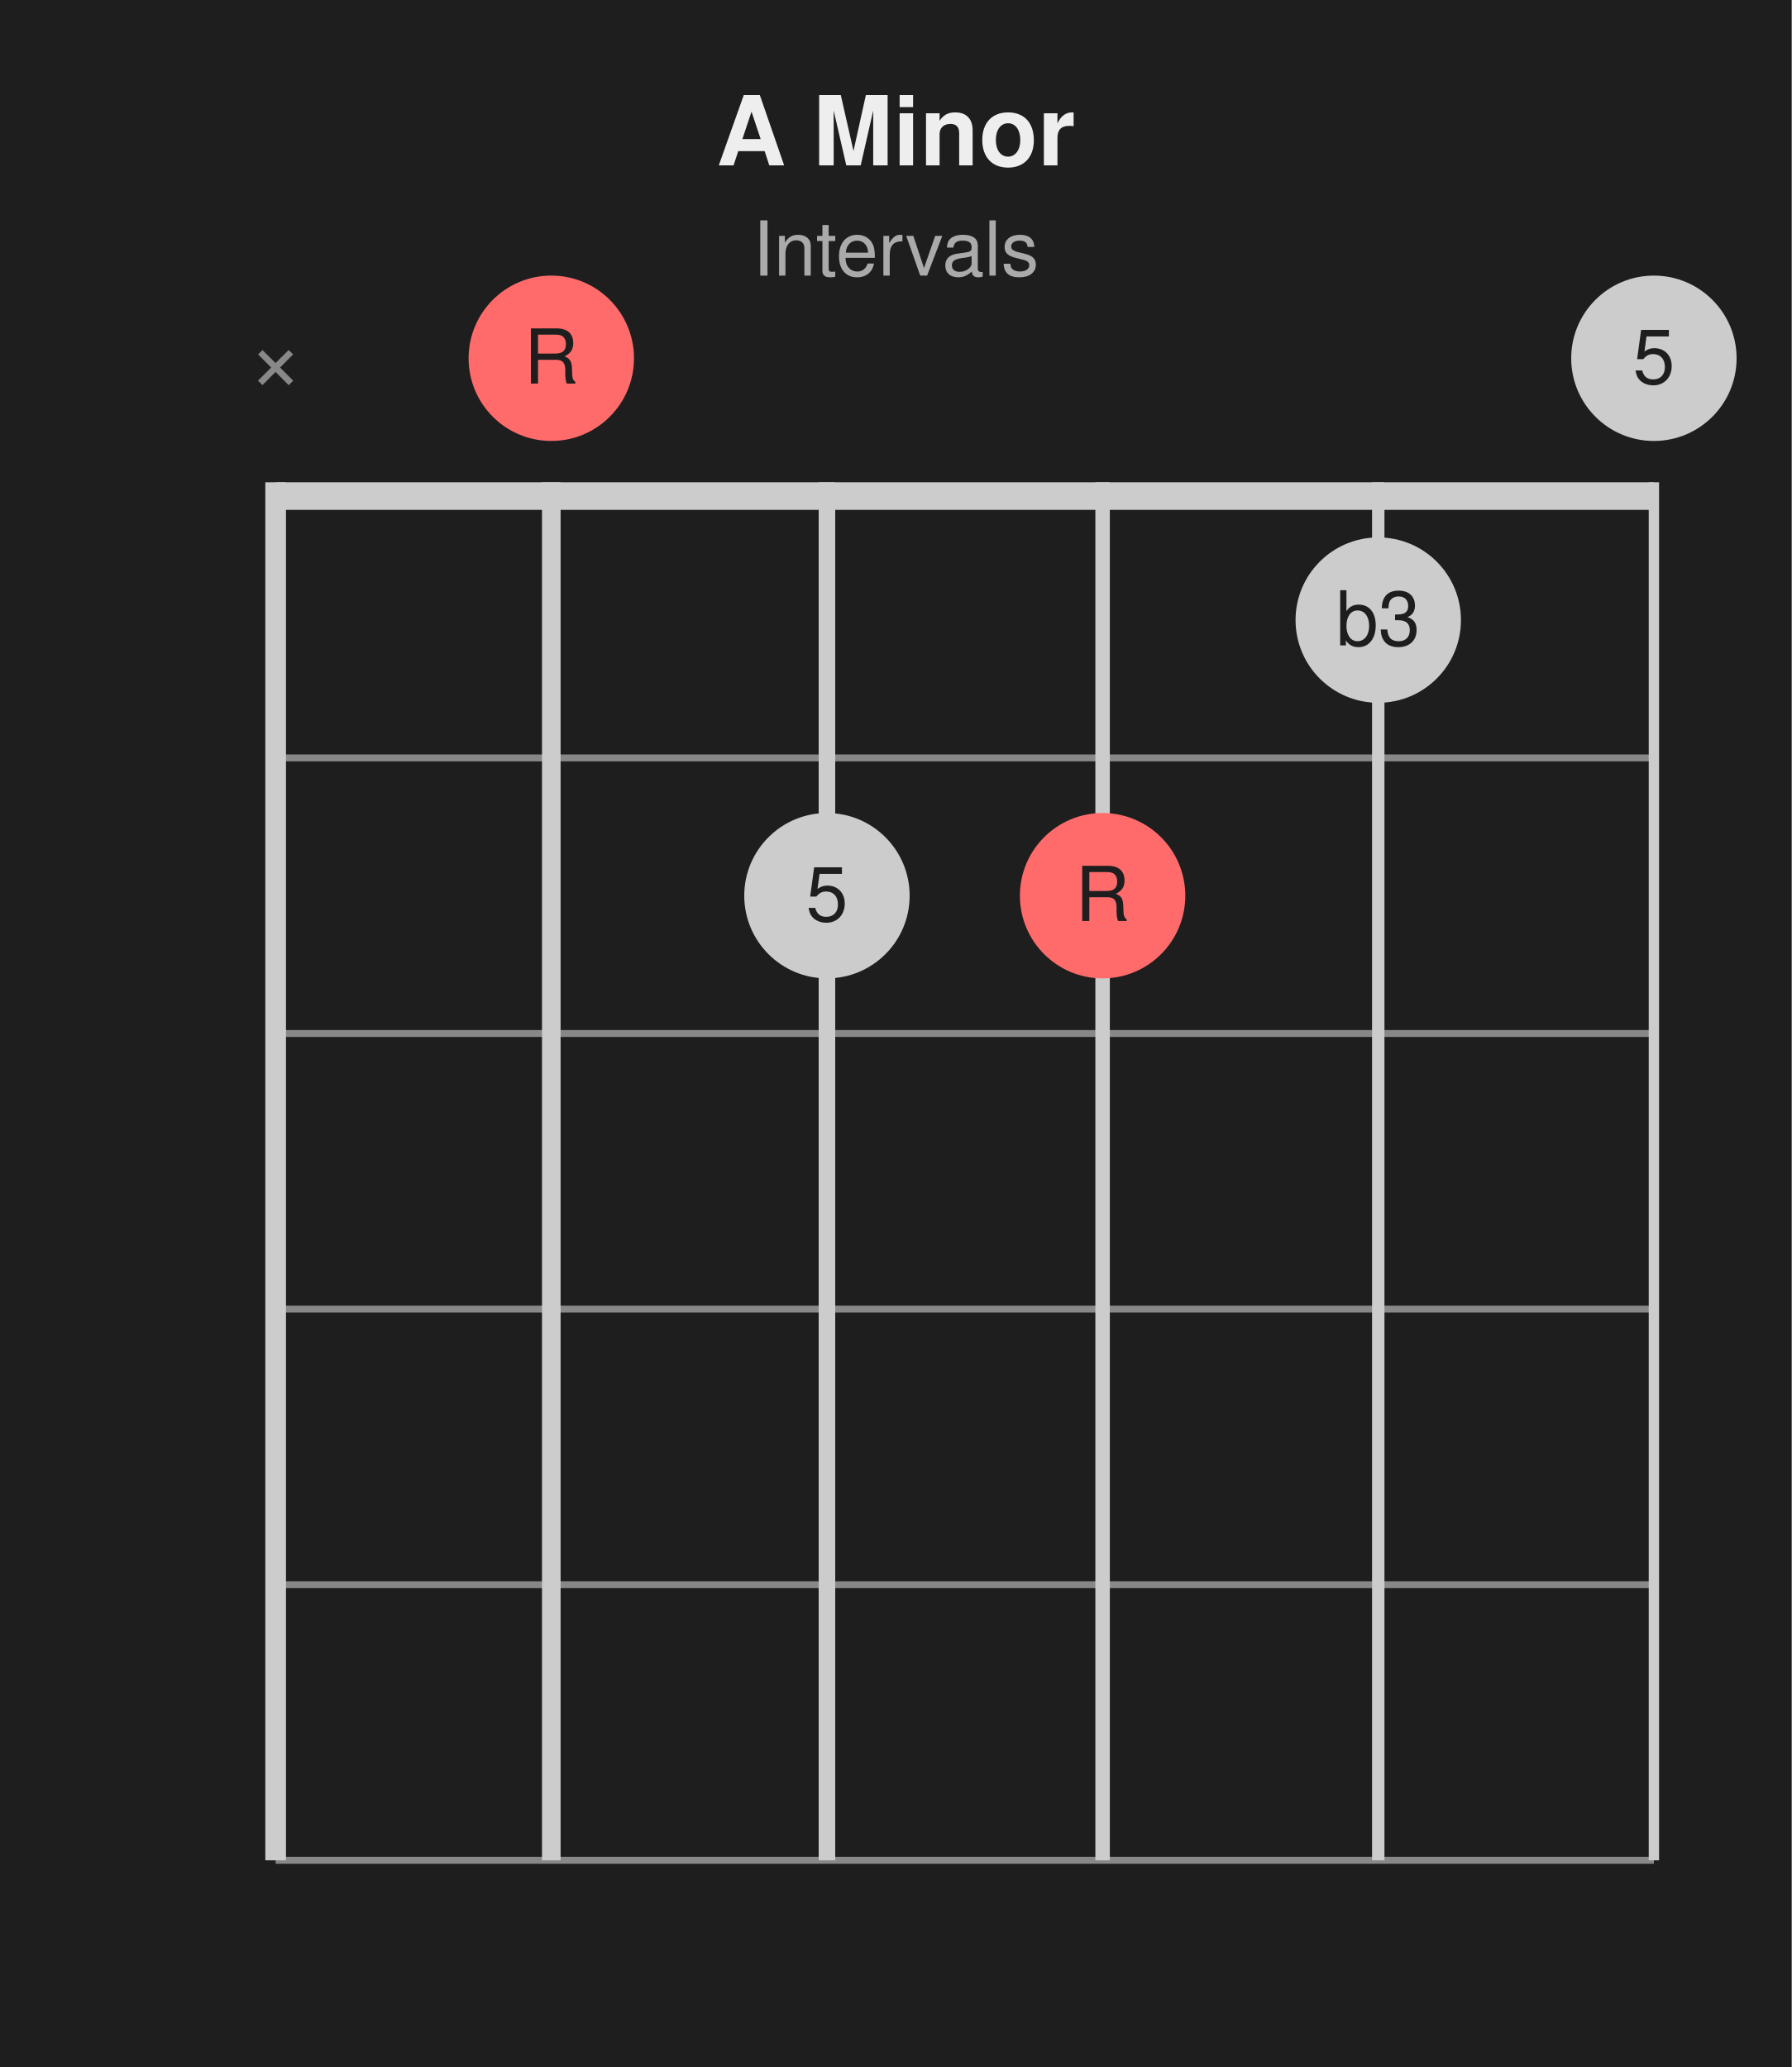
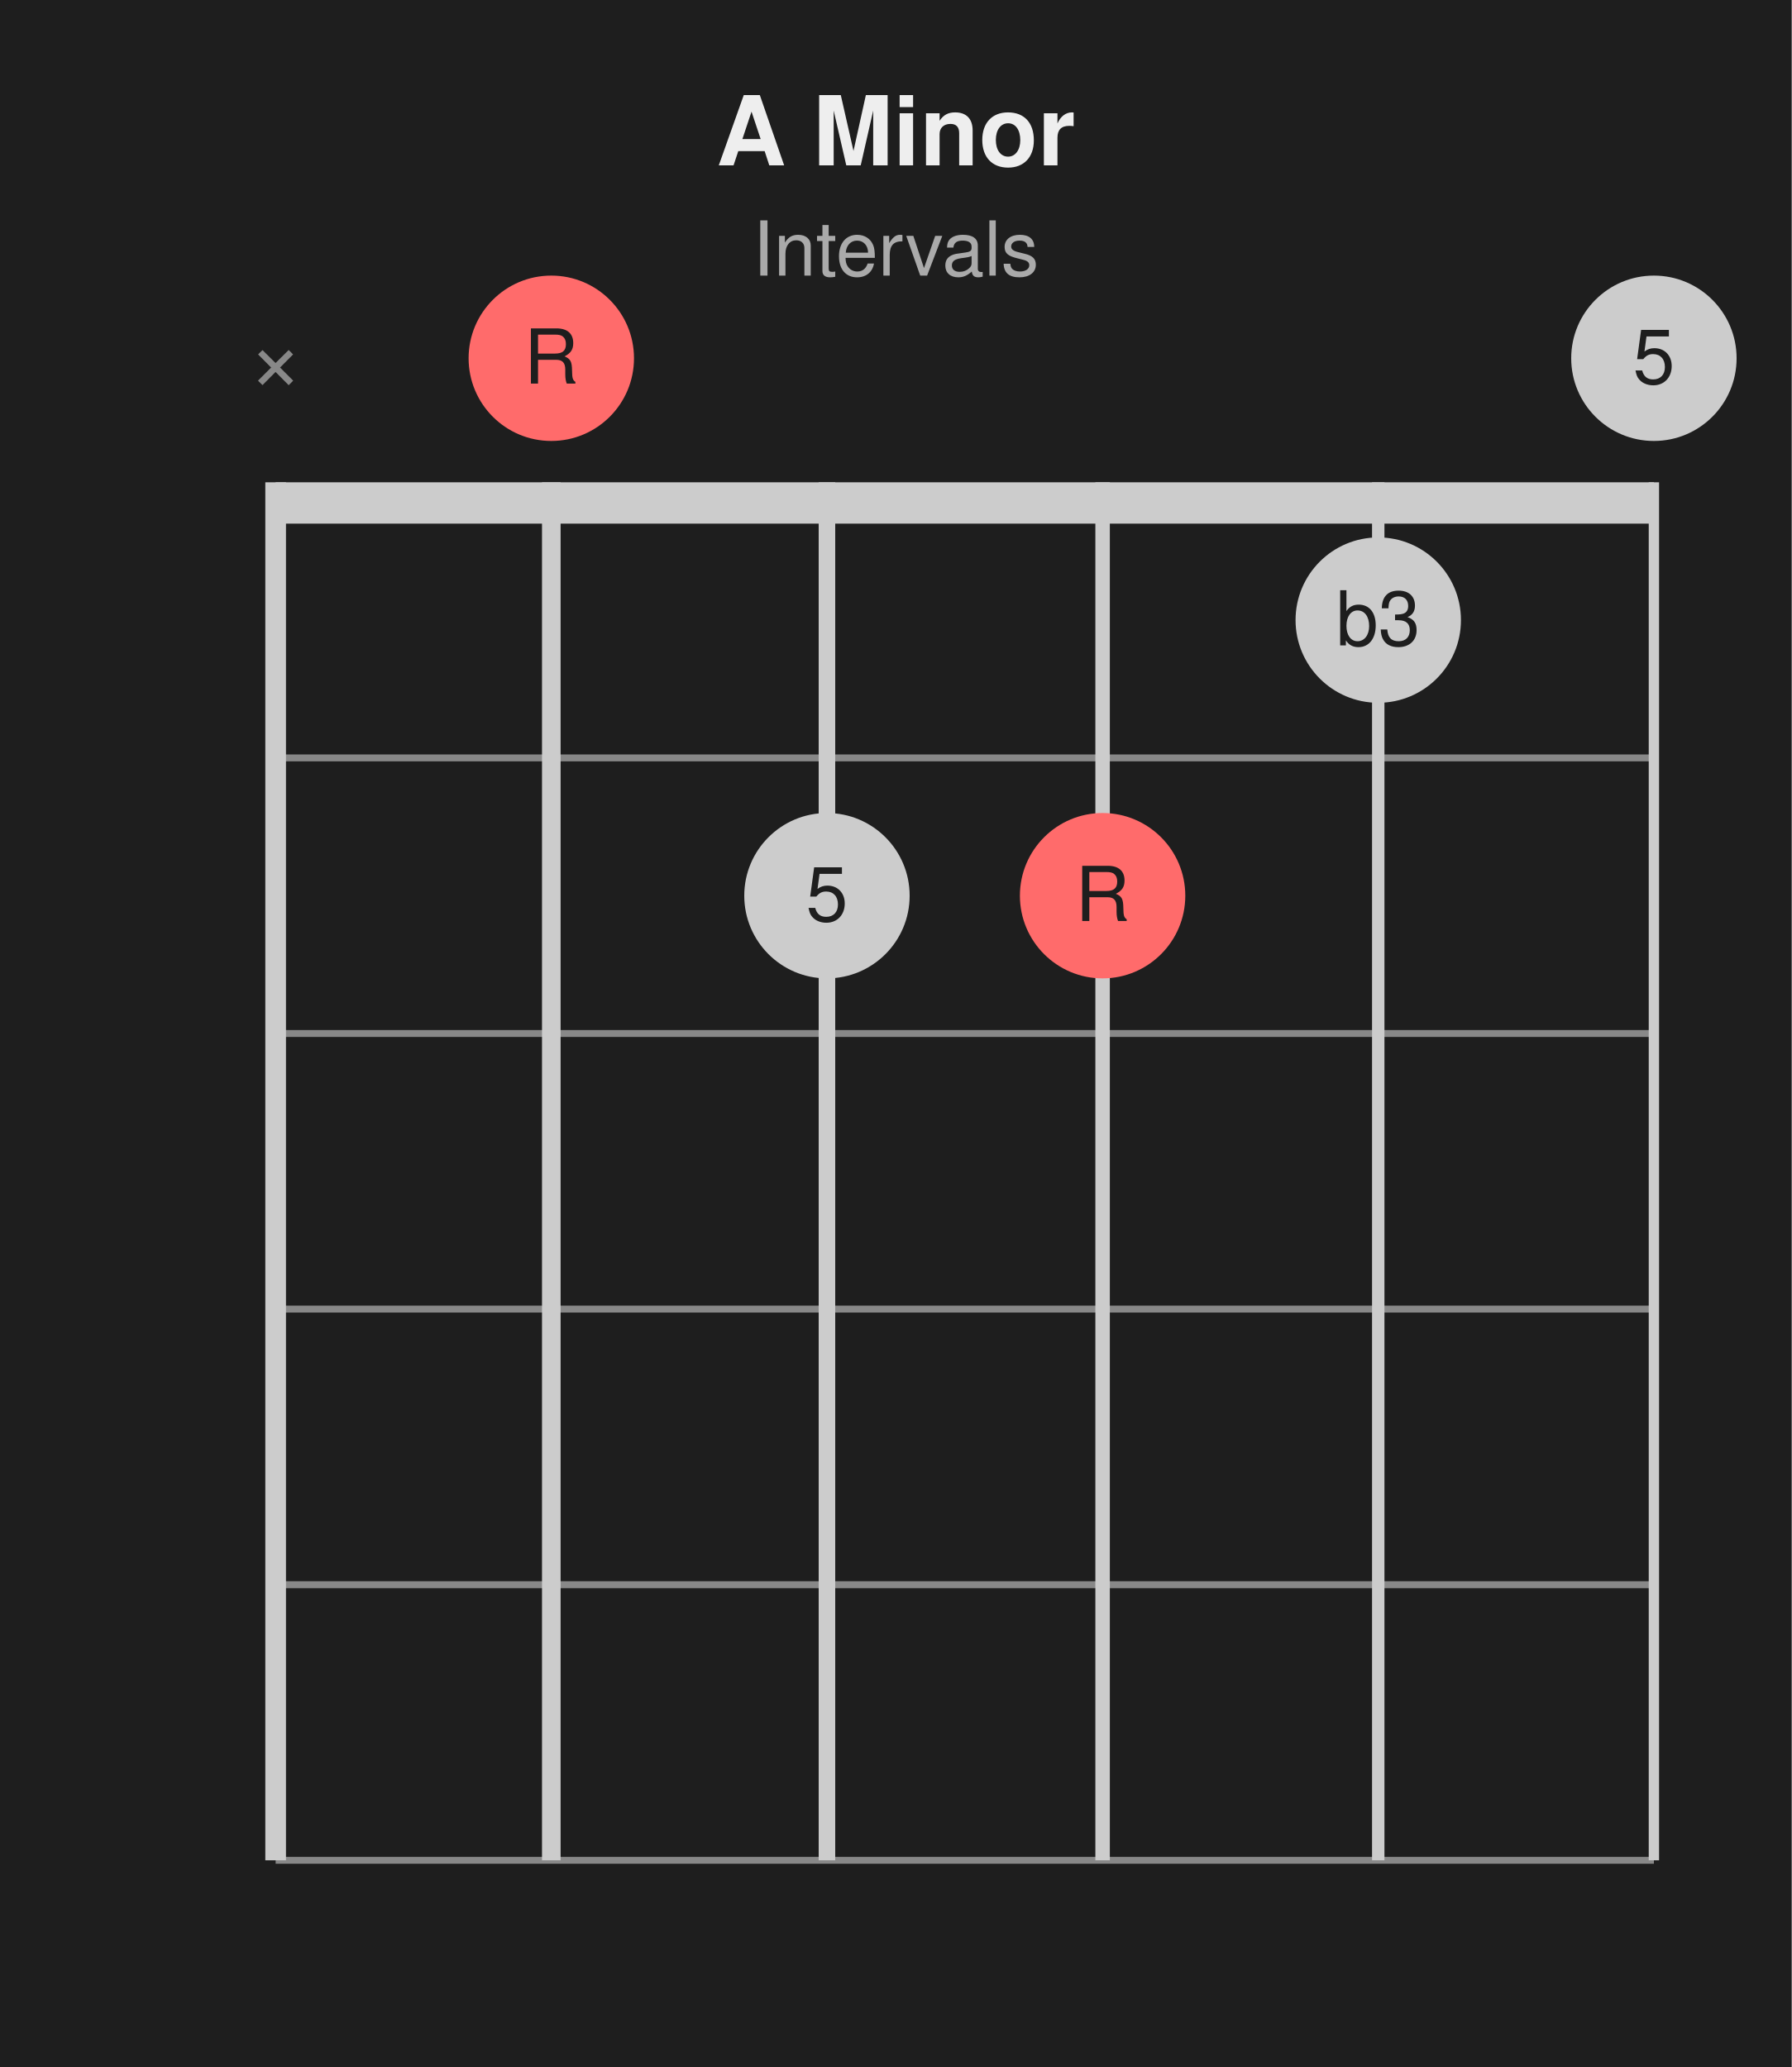
<svg xmlns="http://www.w3.org/2000/svg" width="260" height="300">
  <rect x="0" y="0" width="260" height="300" fill="#1e1e1e" />
-   <rect x="40" y="70" width="200" height="4" fill="#cccccc" />
+   <rect x="40" y="70" width="200" height="6" fill="#cccccc" />
  <line x1="40" y1="110" x2="240" y2="110" stroke="#888888" stroke-width="1" />
  <line x1="40" y1="150" x2="240" y2="150" stroke="#888888" stroke-width="1" />
  <line x1="40" y1="190" x2="240" y2="190" stroke="#888888" stroke-width="1" />
  <line x1="40" y1="230" x2="240" y2="230" stroke="#888888" stroke-width="1" />
  <line x1="40" y1="270" x2="240" y2="270" stroke="#888888" stroke-width="1" />
  <line x1="40" y1="70" x2="40" y2="270" stroke="#cccccc" stroke-width="3" />
  <line x1="80" y1="70" x2="80" y2="270" stroke="#cccccc" stroke-width="2.7" />
  <line x1="120" y1="70" x2="120" y2="270" stroke="#cccccc" stroke-width="2.4" />
  <line x1="160" y1="70" x2="160" y2="270" stroke="#cccccc" stroke-width="2.1" />
  <line x1="200" y1="70" x2="200" y2="270" stroke="#cccccc" stroke-width="1.8" />
  <line x1="240" y1="70" x2="240" y2="270" stroke="#cccccc" stroke-width="1.5" />
  <text x="130" y="24" text-anchor="middle" dominant-baseline="auto" fill="#eeeeee" font-family="Helvetica, Arial, sans-serif" font-size="14" font-weight="bold">A Minor</text>
  <text x="130" y="40" text-anchor="middle" dominant-baseline="auto" fill="#aaaaaa" font-family="Helvetica, Arial, sans-serif" font-size="11">Intervals</text>
  <text x="40" y="52" text-anchor="middle" dominant-baseline="middle" fill="#888888" font-family="Helvetica, Arial, sans-serif" font-size="13">×</text>
  <circle cx="80" cy="52" r="12" fill="#ff6b6b" />
  <text x="80" y="52" text-anchor="middle" dominant-baseline="middle" fill="#1e1e1e" font-family="Helvetica, Arial, sans-serif" font-size="11">R</text>
  <circle cx="240" cy="52" r="12" fill="#cccccc" />
  <text x="240" y="52" text-anchor="middle" dominant-baseline="middle" fill="#1e1e1e" font-family="Helvetica, Arial, sans-serif" font-size="11">5</text>
  <circle cx="120" cy="130" r="12" fill="#cccccc" />
  <text x="120" y="130" text-anchor="middle" dominant-baseline="middle" fill="#1e1e1e" font-family="Helvetica, Arial, sans-serif" font-size="11">5</text>
  <circle cx="160" cy="130" r="12" fill="#ff6b6b" />
  <text x="160" y="130" text-anchor="middle" dominant-baseline="middle" fill="#1e1e1e" font-family="Helvetica, Arial, sans-serif" font-size="11">R</text>
  <circle cx="200" cy="90" r="12" fill="#cccccc" />
  <text x="200" y="90" text-anchor="middle" dominant-baseline="middle" fill="#1e1e1e" font-family="Helvetica, Arial, sans-serif" font-size="11">b3</text>
</svg>
